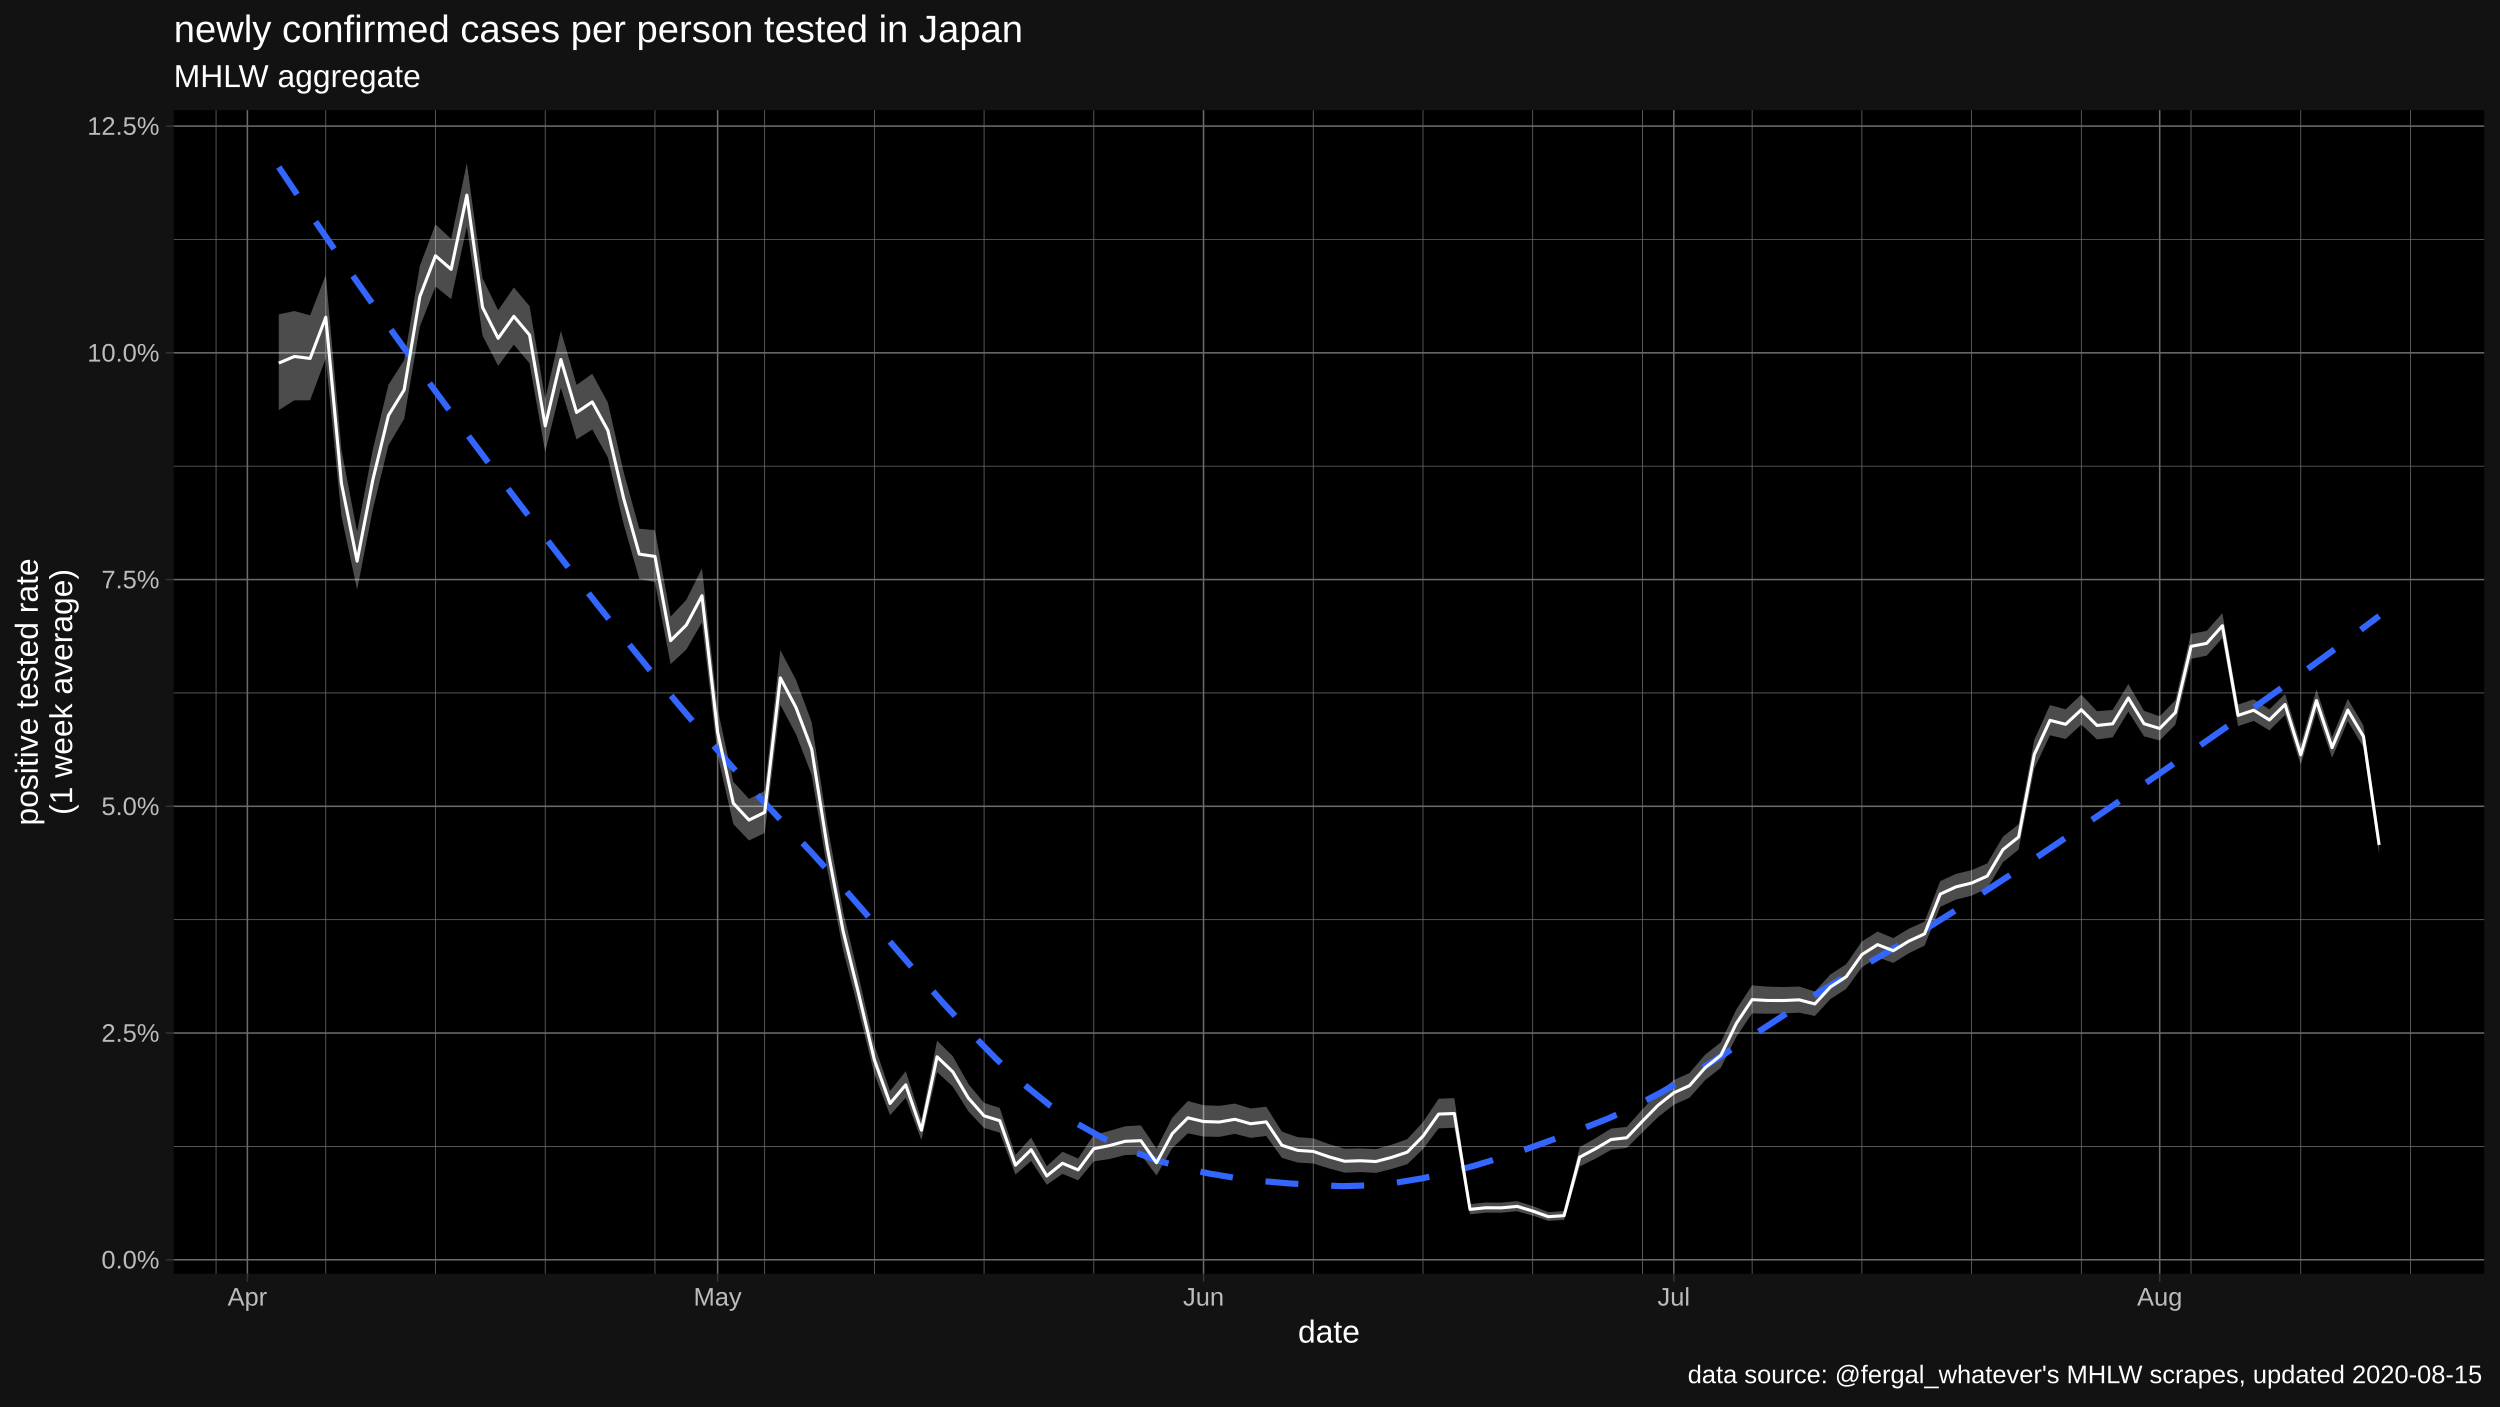
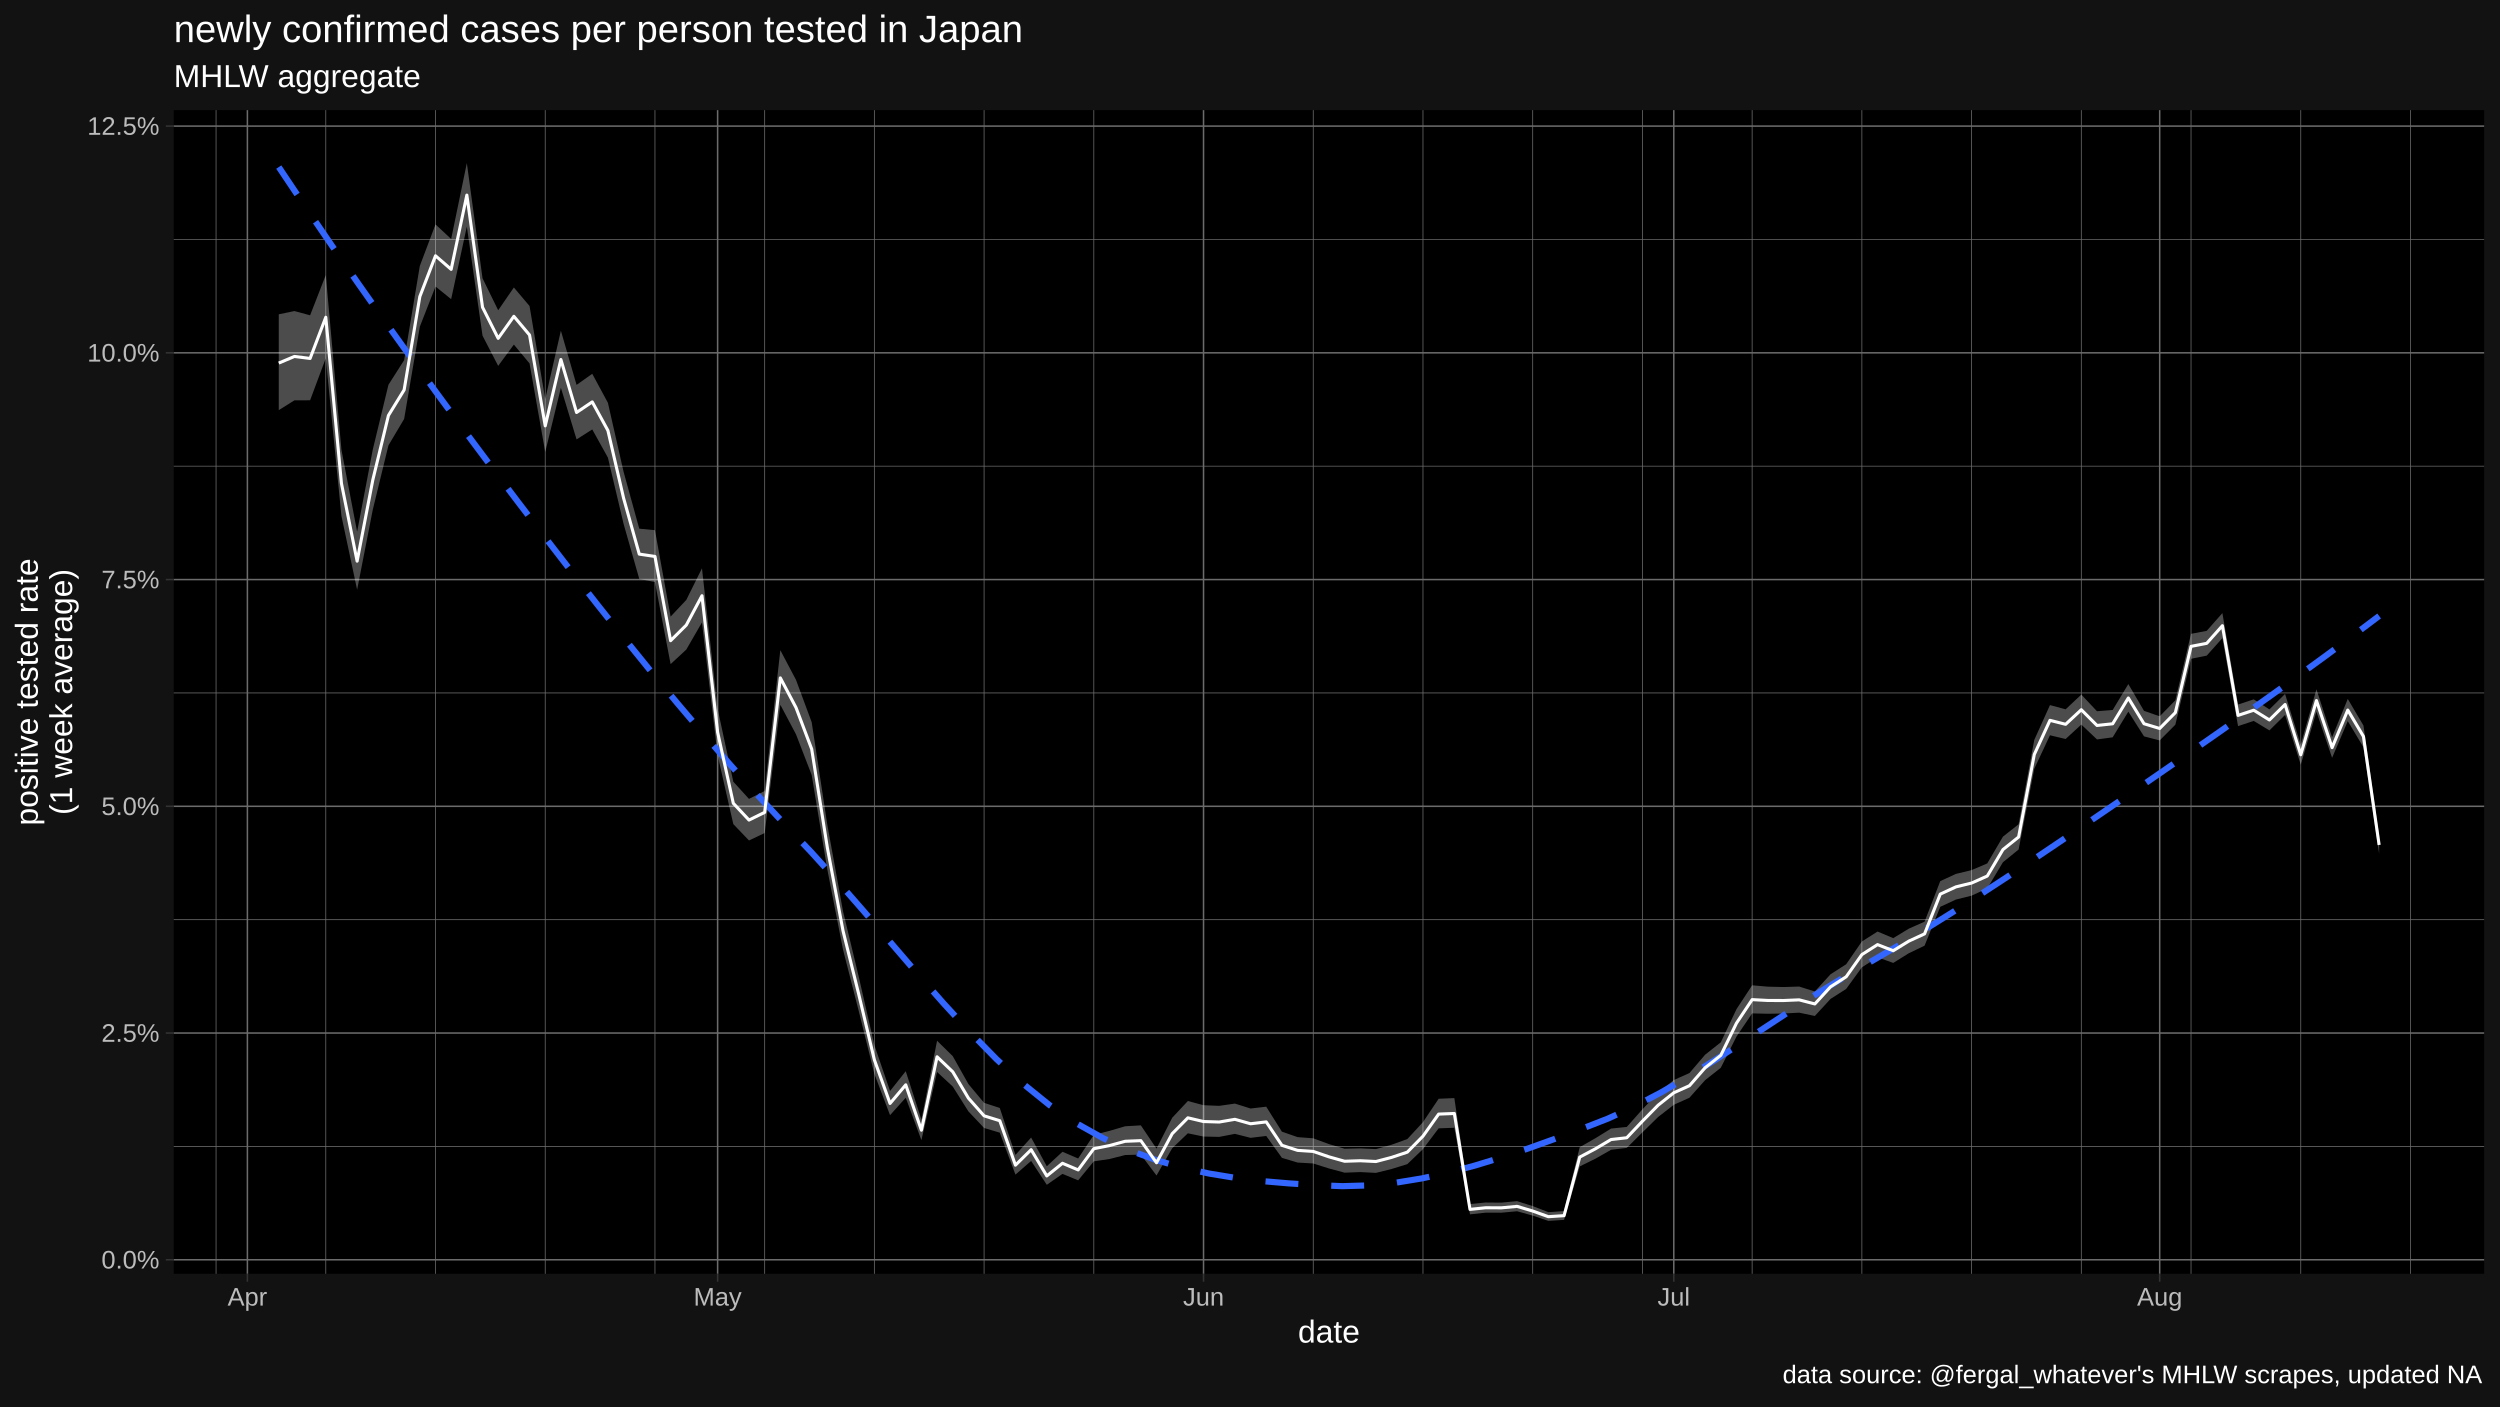
<svg xmlns="http://www.w3.org/2000/svg" viewBox="0 0 864.00 486.00">
  <defs>
    <style type="text/css">
    line, polyline, polygon, path, rect, circle {
      fill: none;
      stroke: #000000;
      stroke-linecap: round;
      stroke-linejoin: round;
      stroke-miterlimit: 10.00;
    }
  </style>
  </defs>
  <rect width="100%" height="100%" style="stroke: none; fill: #FFFFFF;" />
  <rect x="0.00" y="0.00" width="864.00" height="486.00" style="stroke-width: 1.07; stroke: #121212; fill: #121212;" />
  <defs>
    <clipPath id="cpNjAuMDR8ODU4LjUyfDQ0MC4yMnwzOC4wNw==">
      <rect x="60.04" y="38.07" width="798.48" height="402.15" />
    </clipPath>
  </defs>
  <rect x="60.04" y="38.07" width="798.48" height="402.15" style="stroke-width: 1.07; stroke: none; fill: #000000;" clip-path="url(#cpNjAuMDR8ODU4LjUyfDQ0MC4yMnwzOC4wNw==)" />
  <polyline points="60.04,396.19 858.52,396.19 " style="stroke-width: 0.27; stroke: #6B6B6B; stroke-linecap: butt;" clip-path="url(#cpNjAuMDR8ODU4LjUyfDQ0MC4yMnwzOC4wNw==)" />
  <polyline points="60.04,317.83 858.52,317.83 " style="stroke-width: 0.27; stroke: #6B6B6B; stroke-linecap: butt;" clip-path="url(#cpNjAuMDR8ODU4LjUyfDQ0MC4yMnwzOC4wNw==)" />
  <polyline points="60.04,239.47 858.52,239.47 " style="stroke-width: 0.27; stroke: #6B6B6B; stroke-linecap: butt;" clip-path="url(#cpNjAuMDR8ODU4LjUyfDQ0MC4yMnwzOC4wNw==)" />
  <polyline points="60.04,161.11 858.52,161.11 " style="stroke-width: 0.27; stroke: #6B6B6B; stroke-linecap: butt;" clip-path="url(#cpNjAuMDR8ODU4LjUyfDQ0MC4yMnwzOC4wNw==)" />
  <polyline points="60.04,82.75 858.52,82.75 " style="stroke-width: 0.27; stroke: #6B6B6B; stroke-linecap: butt;" clip-path="url(#cpNjAuMDR8ODU4LjUyfDQ0MC4yMnwzOC4wNw==)" />
  <polyline points="74.67,440.22 74.67,38.07 " style="stroke-width: 0.27; stroke: #6B6B6B; stroke-linecap: butt;" clip-path="url(#cpNjAuMDR8ODU4LjUyfDQ0MC4yMnwzOC4wNw==)" />
  <polyline points="112.59,440.22 112.59,38.07 " style="stroke-width: 0.27; stroke: #6B6B6B; stroke-linecap: butt;" clip-path="url(#cpNjAuMDR8ODU4LjUyfDQ0MC4yMnwzOC4wNw==)" />
  <polyline points="150.51,440.22 150.51,38.07 " style="stroke-width: 0.27; stroke: #6B6B6B; stroke-linecap: butt;" clip-path="url(#cpNjAuMDR8ODU4LjUyfDQ0MC4yMnwzOC4wNw==)" />
  <polyline points="188.43,440.22 188.43,38.07 " style="stroke-width: 0.27; stroke: #6B6B6B; stroke-linecap: butt;" clip-path="url(#cpNjAuMDR8ODU4LjUyfDQ0MC4yMnwzOC4wNw==)" />
  <polyline points="226.35,440.22 226.35,38.07 " style="stroke-width: 0.27; stroke: #6B6B6B; stroke-linecap: butt;" clip-path="url(#cpNjAuMDR8ODU4LjUyfDQ0MC4yMnwzOC4wNw==)" />
  <polyline points="264.27,440.22 264.27,38.07 " style="stroke-width: 0.27; stroke: #6B6B6B; stroke-linecap: butt;" clip-path="url(#cpNjAuMDR8ODU4LjUyfDQ0MC4yMnwzOC4wNw==)" />
  <polyline points="302.18,440.22 302.18,38.07 " style="stroke-width: 0.27; stroke: #6B6B6B; stroke-linecap: butt;" clip-path="url(#cpNjAuMDR8ODU4LjUyfDQ0MC4yMnwzOC4wNw==)" />
  <polyline points="340.10,440.22 340.10,38.07 " style="stroke-width: 0.27; stroke: #6B6B6B; stroke-linecap: butt;" clip-path="url(#cpNjAuMDR8ODU4LjUyfDQ0MC4yMnwzOC4wNw==)" />
  <polyline points="378.02,440.22 378.02,38.07 " style="stroke-width: 0.27; stroke: #6B6B6B; stroke-linecap: butt;" clip-path="url(#cpNjAuMDR8ODU4LjUyfDQ0MC4yMnwzOC4wNw==)" />
  <polyline points="453.86,440.22 453.86,38.07 " style="stroke-width: 0.27; stroke: #6B6B6B; stroke-linecap: butt;" clip-path="url(#cpNjAuMDR8ODU4LjUyfDQ0MC4yMnwzOC4wNw==)" />
  <polyline points="491.78,440.22 491.78,38.07 " style="stroke-width: 0.27; stroke: #6B6B6B; stroke-linecap: butt;" clip-path="url(#cpNjAuMDR8ODU4LjUyfDQ0MC4yMnwzOC4wNw==)" />
  <polyline points="529.70,440.22 529.70,38.07 " style="stroke-width: 0.27; stroke: #6B6B6B; stroke-linecap: butt;" clip-path="url(#cpNjAuMDR8ODU4LjUyfDQ0MC4yMnwzOC4wNw==)" />
  <polyline points="567.62,440.22 567.62,38.07 " style="stroke-width: 0.27; stroke: #6B6B6B; stroke-linecap: butt;" clip-path="url(#cpNjAuMDR8ODU4LjUyfDQ0MC4yMnwzOC4wNw==)" />
  <polyline points="605.54,440.22 605.54,38.07 " style="stroke-width: 0.27; stroke: #6B6B6B; stroke-linecap: butt;" clip-path="url(#cpNjAuMDR8ODU4LjUyfDQ0MC4yMnwzOC4wNw==)" />
  <polyline points="643.46,440.22 643.46,38.07 " style="stroke-width: 0.27; stroke: #6B6B6B; stroke-linecap: butt;" clip-path="url(#cpNjAuMDR8ODU4LjUyfDQ0MC4yMnwzOC4wNw==)" />
  <polyline points="681.38,440.22 681.38,38.07 " style="stroke-width: 0.27; stroke: #6B6B6B; stroke-linecap: butt;" clip-path="url(#cpNjAuMDR8ODU4LjUyfDQ0MC4yMnwzOC4wNw==)" />
  <polyline points="719.30,440.22 719.30,38.07 " style="stroke-width: 0.27; stroke: #6B6B6B; stroke-linecap: butt;" clip-path="url(#cpNjAuMDR8ODU4LjUyfDQ0MC4yMnwzOC4wNw==)" />
  <polyline points="757.22,440.22 757.22,38.07 " style="stroke-width: 0.27; stroke: #6B6B6B; stroke-linecap: butt;" clip-path="url(#cpNjAuMDR8ODU4LjUyfDQ0MC4yMnwzOC4wNw==)" />
  <polyline points="795.14,440.22 795.14,38.07 " style="stroke-width: 0.27; stroke: #6B6B6B; stroke-linecap: butt;" clip-path="url(#cpNjAuMDR8ODU4LjUyfDQ0MC4yMnwzOC4wNw==)" />
  <polyline points="833.06,440.22 833.06,38.07 " style="stroke-width: 0.27; stroke: #6B6B6B; stroke-linecap: butt;" clip-path="url(#cpNjAuMDR8ODU4LjUyfDQ0MC4yMnwzOC4wNw==)" />
  <polyline points="60.04,435.37 858.52,435.37 " style="stroke-width: 0.53; stroke: #6B6B6B; stroke-linecap: butt;" clip-path="url(#cpNjAuMDR8ODU4LjUyfDQ0MC4yMnwzOC4wNw==)" />
  <polyline points="60.04,357.01 858.52,357.01 " style="stroke-width: 0.53; stroke: #6B6B6B; stroke-linecap: butt;" clip-path="url(#cpNjAuMDR8ODU4LjUyfDQ0MC4yMnwzOC4wNw==)" />
  <polyline points="60.04,278.65 858.52,278.65 " style="stroke-width: 0.53; stroke: #6B6B6B; stroke-linecap: butt;" clip-path="url(#cpNjAuMDR8ODU4LjUyfDQ0MC4yMnwzOC4wNw==)" />
  <polyline points="60.04,200.29 858.52,200.29 " style="stroke-width: 0.53; stroke: #6B6B6B; stroke-linecap: butt;" clip-path="url(#cpNjAuMDR8ODU4LjUyfDQ0MC4yMnwzOC4wNw==)" />
  <polyline points="60.04,121.93 858.52,121.93 " style="stroke-width: 0.53; stroke: #6B6B6B; stroke-linecap: butt;" clip-path="url(#cpNjAuMDR8ODU4LjUyfDQ0MC4yMnwzOC4wNw==)" />
  <polyline points="60.04,43.57 858.52,43.57 " style="stroke-width: 0.53; stroke: #6B6B6B; stroke-linecap: butt;" clip-path="url(#cpNjAuMDR8ODU4LjUyfDQ0MC4yMnwzOC4wNw==)" />
  <polyline points="85.50,440.22 85.50,38.07 " style="stroke-width: 0.53; stroke: #6B6B6B; stroke-linecap: butt;" clip-path="url(#cpNjAuMDR8ODU4LjUyfDQ0MC4yMnwzOC4wNw==)" />
  <polyline points="248.01,440.22 248.01,38.07 " style="stroke-width: 0.53; stroke: #6B6B6B; stroke-linecap: butt;" clip-path="url(#cpNjAuMDR8ODU4LjUyfDQ0MC4yMnwzOC4wNw==)" />
  <polyline points="415.94,440.22 415.94,38.07 " style="stroke-width: 0.53; stroke: #6B6B6B; stroke-linecap: butt;" clip-path="url(#cpNjAuMDR8ODU4LjUyfDQ0MC4yMnwzOC4wNw==)" />
  <polyline points="578.46,440.22 578.46,38.07 " style="stroke-width: 0.53; stroke: #6B6B6B; stroke-linecap: butt;" clip-path="url(#cpNjAuMDR8ODU4LjUyfDQ0MC4yMnwzOC4wNw==)" />
  <polyline points="746.39,440.22 746.39,38.07 " style="stroke-width: 0.53; stroke: #6B6B6B; stroke-linecap: butt;" clip-path="url(#cpNjAuMDR8ODU4LjUyfDQ0MC4yMnwzOC4wNw==)" />
  <polygon points="96.34,108.62 101.75,107.50 107.17,108.97 112.59,95.06 118.00,155.43 123.42,183.76 128.84,155.34 134.25,132.97 139.67,124.47 145.09,91.90 150.51,77.55 155.92,82.59 161.34,56.35 166.76,96.16 172.17,107.23 177.59,99.35 183.01,105.76 188.43,137.94 193.84,114.28 199.26,133.02 204.68,129.18 210.09,139.20 215.51,163.04 220.93,182.71 226.35,183.23 231.76,213.10 237.18,207.33 242.60,196.41 248.01,244.94 253.43,270.16 258.85,276.10 264.27,273.35 269.68,224.70 275.10,234.97 280.52,249.60 285.93,285.08 291.35,314.93 296.77,337.50 302.18,361.19 307.60,377.05 313.02,370.21 318.44,386.94 323.85,359.68 329.27,365.00 334.69,374.65 340.10,381.14 345.52,382.91 350.94,399.15 356.36,393.13 361.77,403.06 367.19,398.05 372.61,400.37 378.02,392.21 383.44,390.83 388.86,389.24 394.28,388.92 399.69,396.97 405.11,386.30 410.53,380.51 415.94,381.96 421.36,382.18 426.78,381.40 432.20,383.10 437.61,382.47 443.03,391.10 448.45,392.99 453.86,393.40 459.28,395.40 464.70,397.00 470.11,396.88 475.53,397.13 480.95,395.61 486.37,393.66 491.78,387.81 497.20,379.73 502.62,379.50 508.03,416.12 513.45,415.58 518.87,415.63 524.29,415.11 529.70,416.83 535.12,418.92 540.54,418.56 545.95,396.46 551.37,393.37 556.79,390.03 562.21,389.47 567.62,383.39 573.04,377.65 578.46,373.26 583.87,370.85 589.29,364.50 594.71,360.22 600.13,348.76 605.54,340.52 610.96,340.99 616.38,341.12 621.79,340.95 627.21,342.66 632.63,336.71 638.04,333.24 643.46,325.38 648.88,321.94 654.30,324.22 659.71,320.93 665.13,318.53 670.55,304.51 675.96,302.02 681.38,300.71 686.80,298.40 692.22,289.14 697.63,284.86 703.05,255.70 708.47,243.68 713.88,245.14 719.30,240.05 724.72,245.80 730.14,245.37 735.55,236.41 740.97,245.67 746.39,247.55 751.80,242.03 757.22,219.05 762.64,218.02 768.06,211.88 773.47,243.48 778.89,241.70 784.31,245.17 789.72,239.82 795.14,257.37 800.56,238.22 805.97,254.81 811.39,241.54 816.81,250.73 822.23,288.94 822.23,295.04 816.81,258.26 811.39,249.21 805.97,261.91 800.56,245.94 795.14,264.28 789.72,247.09 784.31,252.43 778.89,249.15 773.47,250.95 768.06,220.53 762.64,226.59 757.22,227.68 751.80,250.46 746.39,255.89 740.97,254.49 735.55,245.94 730.14,254.82 724.72,255.55 719.30,250.41 713.88,255.40 708.47,254.11 703.05,265.67 697.63,293.59 692.22,297.99 686.80,307.02 681.38,309.54 675.96,310.89 670.55,313.40 665.13,326.83 659.71,329.43 654.30,332.79 648.88,330.85 643.46,334.31 638.04,341.77 632.63,345.23 627.21,351.12 621.79,349.98 616.38,350.27 610.96,350.35 605.54,350.23 600.13,358.24 594.71,369.02 589.29,373.30 583.87,379.38 578.46,381.82 573.04,386.04 567.62,391.35 562.21,396.71 556.79,397.37 551.37,400.45 545.95,403.12 540.54,421.59 535.12,421.94 529.70,420.11 524.29,418.61 518.87,419.11 513.45,419.10 508.03,419.68 502.62,389.76 497.20,389.95 491.78,397.13 486.37,402.33 480.95,404.00 475.53,405.35 470.11,405.07 464.70,405.28 459.28,403.82 453.86,402.10 448.45,401.78 443.03,400.15 437.61,392.59 432.20,393.24 426.78,391.86 421.36,392.91 415.94,392.79 410.53,391.67 405.11,396.83 399.69,406.25 394.28,399.04 388.86,399.18 383.44,400.56 378.02,401.36 372.61,407.93 367.19,405.69 361.77,409.47 356.36,401.22 350.94,405.95 345.52,391.45 340.10,389.83 334.69,384.11 329.27,375.51 323.85,370.48 318.44,394.03 313.02,379.37 307.60,385.41 302.18,371.12 296.77,349.37 291.35,328.19 285.93,300.53 280.52,267.85 275.10,253.80 269.68,243.56 264.27,287.90 258.85,290.47 253.43,284.81 248.01,260.98 242.60,215.11 237.18,224.50 231.76,229.52 226.35,201.16 220.93,200.08 215.51,181.05 210.09,158.15 204.68,148.41 199.26,151.86 193.84,134.01 188.43,156.22 183.01,125.60 177.59,119.09 172.17,126.45 166.76,116.01 161.34,78.30 155.92,103.39 150.51,99.02 145.09,112.91 139.67,144.79 134.25,153.92 128.84,176.13 123.42,203.82 118.00,178.33 112.59,123.82 107.17,138.34 101.75,138.36 96.34,141.75 " style="stroke-width: 1.07; stroke: none; fill: #FFFFFF; fill-opacity: 0.30;" clip-path="url(#cpNjAuMDR8ODU4LjUyfDQ0MC4yMnwzOC4wNw==)" />
  <polyline points="96.34,57.74 105.52,71.45 114.71,84.90 123.90,98.13 133.09,111.14 142.28,123.95 151.47,136.58 160.65,149.03 169.84,161.33 179.03,173.48 188.22,185.51 197.41,197.40 206.60,209.14 215.79,220.69 224.97,232.02 234.16,243.12 243.35,253.95 252.54,264.48 261.73,274.70 270.92,284.57 280.11,294.22 289.29,304.35 298.48,314.87 307.67,325.58 316.86,336.26 326.05,346.71 335.24,356.71 344.42,366.07 353.61,374.57 362.80,382.00 371.99,388.20 381.18,393.34 390.37,397.54 399.56,400.92 408.74,403.57 417.93,405.59 427.12,407.10 436.31,408.20 445.50,408.98 454.69,409.56 463.87,409.94 473.06,409.68 482.25,408.76 491.44,407.25 500.63,405.24 509.82,402.79 519.01,399.98 528.19,396.89 537.38,393.58 546.57,390.15 555.76,386.56 564.95,382.34 574.14,377.50 583.33,372.17 592.51,366.47 601.70,360.54 610.89,354.50 620.08,348.47 629.27,342.60 638.46,336.99 647.64,331.71 656.83,326.33 666.02,320.75 675.21,315.02 684.40,309.14 693.59,303.13 702.78,297.03 711.96,290.84 721.15,284.59 730.34,278.31 739.53,272.00 748.72,265.67 757.91,259.31 767.10,252.90 776.28,246.44 785.47,239.91 794.66,233.29 803.85,226.59 813.04,219.79 822.23,212.88 " style="stroke-width: 2.13; stroke: #3366FF; stroke-dasharray: 11.38,11.38; stroke-linecap: butt;" clip-path="url(#cpNjAuMDR8ODU4LjUyfDQ0MC4yMnwzOC4wNw==)" />
  <polyline points="96.34,125.48 101.75,123.19 107.17,123.88 112.59,109.65 118.00,167.05 123.42,193.93 128.84,165.87 134.25,143.57 139.67,134.75 145.09,102.51 150.51,88.40 155.92,93.09 161.34,67.43 166.76,106.19 172.17,116.93 177.59,109.32 183.01,115.78 188.43,147.18 193.84,124.25 199.26,142.55 204.68,138.90 210.09,148.78 215.51,172.15 220.93,191.50 226.35,192.31 231.76,221.42 237.18,216.03 242.60,205.89 248.01,253.08 253.43,277.61 258.85,283.41 264.27,280.75 269.68,234.28 275.10,244.55 280.52,258.89 285.93,292.95 291.35,321.70 296.77,343.58 302.18,366.28 307.60,381.35 313.02,374.92 318.44,390.59 323.85,365.23 329.27,370.41 334.69,379.53 340.10,385.63 345.52,387.32 350.94,402.68 356.36,397.33 361.77,406.40 367.19,402.03 372.61,404.32 378.02,396.99 383.44,395.91 388.86,394.43 394.28,394.21 399.69,401.85 405.11,391.80 410.53,386.32 415.94,387.60 421.36,387.77 426.78,386.84 432.20,388.37 437.61,387.73 443.03,395.82 448.45,397.57 453.86,397.93 459.28,399.80 464.70,401.33 470.11,401.15 475.53,401.42 480.95,399.99 486.37,398.18 491.78,392.66 497.20,385.03 502.62,384.82 508.03,417.96 513.45,417.40 518.87,417.43 524.29,416.92 529.70,418.53 535.12,420.49 540.54,420.13 545.95,399.90 551.37,397.03 556.79,393.82 562.21,393.21 567.62,387.49 573.04,381.96 578.46,377.66 583.87,375.22 589.29,369.01 594.71,364.72 600.13,353.60 605.54,345.47 610.96,345.76 616.38,345.78 621.79,345.55 627.21,346.96 632.63,341.04 638.04,337.57 643.46,329.91 648.88,326.46 654.30,328.57 659.71,325.24 665.13,322.74 670.55,309.01 675.96,306.51 681.38,305.18 686.80,302.76 692.22,293.62 697.63,289.27 703.05,260.74 708.47,248.95 713.88,250.32 719.30,245.28 724.72,250.72 730.14,250.14 735.55,241.22 740.97,250.12 746.39,251.76 751.80,246.28 757.22,223.39 762.64,222.34 768.06,216.24 773.47,247.24 778.89,245.45 784.31,248.82 789.72,243.48 795.14,260.85 800.56,242.11 805.97,258.38 811.39,245.40 816.81,254.52 822.23,292.01 " style="stroke-width: 1.07; stroke: #FFFFFF; stroke-linecap: butt;" clip-path="url(#cpNjAuMDR8ODU4LjUyfDQ0MC4yMnwzOC4wNw==)" />
  <defs>
    <clipPath id="cpMC4wMHw4NjQuMDB8NDg2LjAwfDAuMDA=">
      <rect x="0.00" y="0.00" width="864.00" height="486.00" />
    </clipPath>
  </defs>
  <g clip-path="url(#cpMC4wMHw4NjQuMDB8NDg2LjAwfDAuMDA=)">
    <text x="35.05" y="438.40" style="font-size: 8.80px; fill: #BCBCBC; font-family: Liberation Sans;" textLength="20.06px" lengthAdjust="spacingAndGlyphs">0.0%</text>
  </g>
  <g clip-path="url(#cpMC4wMHw4NjQuMDB8NDg2LjAwfDAuMDA=)">
    <text x="35.05" y="360.04" style="font-size: 8.80px; fill: #BCBCBC; font-family: Liberation Sans;" textLength="20.06px" lengthAdjust="spacingAndGlyphs">2.5%</text>
  </g>
  <g clip-path="url(#cpMC4wMHw4NjQuMDB8NDg2LjAwfDAuMDA=)">
    <text x="35.05" y="281.68" style="font-size: 8.80px; fill: #BCBCBC; font-family: Liberation Sans;" textLength="20.06px" lengthAdjust="spacingAndGlyphs">5.0%</text>
  </g>
  <g clip-path="url(#cpMC4wMHw4NjQuMDB8NDg2LjAwfDAuMDA=)">
    <text x="35.05" y="203.32" style="font-size: 8.80px; fill: #BCBCBC; font-family: Liberation Sans;" textLength="20.06px" lengthAdjust="spacingAndGlyphs">7.5%</text>
  </g>
  <g clip-path="url(#cpMC4wMHw4NjQuMDB8NDg2LjAwfDAuMDA=)">
    <text x="30.16" y="124.96" style="font-size: 8.80px; fill: #BCBCBC; font-family: Liberation Sans;" textLength="24.95px" lengthAdjust="spacingAndGlyphs">10.0%</text>
  </g>
  <g clip-path="url(#cpMC4wMHw4NjQuMDB8NDg2LjAwfDAuMDA=)">
    <text x="30.16" y="46.59" style="font-size: 8.80px; fill: #BCBCBC; font-family: Liberation Sans;" textLength="24.95px" lengthAdjust="spacingAndGlyphs">12.5%</text>
  </g>
  <polyline points="57.30,435.37 60.04,435.37 " style="stroke-width: 0.53; stroke: #333333; stroke-linecap: butt;" clip-path="url(#cpMC4wMHw4NjQuMDB8NDg2LjAwfDAuMDA=)" />
  <polyline points="57.30,357.01 60.04,357.01 " style="stroke-width: 0.53; stroke: #333333; stroke-linecap: butt;" clip-path="url(#cpMC4wMHw4NjQuMDB8NDg2LjAwfDAuMDA=)" />
  <polyline points="57.30,278.65 60.04,278.65 " style="stroke-width: 0.53; stroke: #333333; stroke-linecap: butt;" clip-path="url(#cpMC4wMHw4NjQuMDB8NDg2LjAwfDAuMDA=)" />
  <polyline points="57.30,200.29 60.04,200.29 " style="stroke-width: 0.53; stroke: #333333; stroke-linecap: butt;" clip-path="url(#cpMC4wMHw4NjQuMDB8NDg2LjAwfDAuMDA=)" />
  <polyline points="57.30,121.93 60.04,121.93 " style="stroke-width: 0.53; stroke: #333333; stroke-linecap: butt;" clip-path="url(#cpMC4wMHw4NjQuMDB8NDg2LjAwfDAuMDA=)" />
  <polyline points="57.30,43.57 60.04,43.57 " style="stroke-width: 0.53; stroke: #333333; stroke-linecap: butt;" clip-path="url(#cpMC4wMHw4NjQuMDB8NDg2LjAwfDAuMDA=)" />
  <polyline points="85.50,442.96 85.50,440.22 " style="stroke-width: 0.53; stroke: #333333; stroke-linecap: butt;" clip-path="url(#cpMC4wMHw4NjQuMDB8NDg2LjAwfDAuMDA=)" />
  <polyline points="248.01,442.96 248.01,440.22 " style="stroke-width: 0.53; stroke: #333333; stroke-linecap: butt;" clip-path="url(#cpMC4wMHw4NjQuMDB8NDg2LjAwfDAuMDA=)" />
  <polyline points="415.94,442.96 415.94,440.22 " style="stroke-width: 0.53; stroke: #333333; stroke-linecap: butt;" clip-path="url(#cpMC4wMHw4NjQuMDB8NDg2LjAwfDAuMDA=)" />
  <polyline points="578.46,442.96 578.46,440.22 " style="stroke-width: 0.53; stroke: #333333; stroke-linecap: butt;" clip-path="url(#cpMC4wMHw4NjQuMDB8NDg2LjAwfDAuMDA=)" />
  <polyline points="746.39,442.96 746.39,440.22 " style="stroke-width: 0.53; stroke: #333333; stroke-linecap: butt;" clip-path="url(#cpMC4wMHw4NjQuMDB8NDg2LjAwfDAuMDA=)" />
  <g clip-path="url(#cpMC4wMHw4NjQuMDB8NDg2LjAwfDAuMDA=)">
    <text x="78.65" y="451.21" style="font-size: 8.80px; fill: #BCBCBC; font-family: Liberation Sans;" textLength="13.69px" lengthAdjust="spacingAndGlyphs">Apr</text>
  </g>
  <g clip-path="url(#cpMC4wMHw4NjQuMDB8NDg2LjAwfDAuMDA=)">
    <text x="239.70" y="451.21" style="font-size: 8.80px; fill: #BCBCBC; font-family: Liberation Sans;" textLength="16.62px" lengthAdjust="spacingAndGlyphs">May</text>
  </g>
  <g clip-path="url(#cpMC4wMHw4NjQuMDB8NDg2LjAwfDAuMDA=)">
    <text x="408.85" y="451.21" style="font-size: 8.80px; fill: #BCBCBC; font-family: Liberation Sans;" textLength="14.19px" lengthAdjust="spacingAndGlyphs">Jun</text>
  </g>
  <g clip-path="url(#cpMC4wMHw4NjQuMDB8NDg2LjAwfDAuMDA=)">
    <text x="572.83" y="451.21" style="font-size: 8.80px; fill: #BCBCBC; font-family: Liberation Sans;" textLength="11.25px" lengthAdjust="spacingAndGlyphs">Jul</text>
  </g>
  <g clip-path="url(#cpMC4wMHw4NjQuMDB8NDg2LjAwfDAuMDA=)">
    <text x="738.56" y="451.21" style="font-size: 8.80px; fill: #BCBCBC; font-family: Liberation Sans;" textLength="15.66px" lengthAdjust="spacingAndGlyphs">Aug</text>
  </g>
  <g clip-path="url(#cpMC4wMHw4NjQuMDB8NDg2LjAwfDAuMDA=)">
    <text x="448.58" y="464.01" style="font-size: 11.00px; fill: #FFFFFF; font-family: Liberation Sans;" textLength="21.41px" lengthAdjust="spacingAndGlyphs">date</text>
  </g>
  <g clip-path="url(#cpMC4wMHw4NjQuMDB8NDg2LjAwfDAuMDA=)">
    <text transform="translate(13.05,285.31) rotate(-90)" style="font-size: 11.00px; fill: #FFFFFF; font-family: Liberation Sans;" textLength="92.33px" lengthAdjust="spacingAndGlyphs">positive tested rate</text>
  </g>
  <g clip-path="url(#cpMC4wMHw4NjQuMDB8NDg2LjAwfDAuMDA=)">
    <text transform="translate(24.93,281.64) rotate(-90)" style="font-size: 11.00px; fill: #FFFFFF; font-family: Liberation Sans;" textLength="84.99px" lengthAdjust="spacingAndGlyphs">(1 week average)</text>
  </g>
  <g clip-path="url(#cpMC4wMHw4NjQuMDB8NDg2LjAwfDAuMDA=)">
    <text x="60.04" y="30.10" style="font-size: 11.00px; fill: #FFFFFF; font-family: Liberation Sans;" textLength="86.21px" lengthAdjust="spacingAndGlyphs">MHLW aggregate</text>
  </g>
  <g clip-path="url(#cpMC4wMHw4NjQuMDB8NDg2LjAwfDAuMDA=)">
    <text x="60.04" y="14.56" style="font-size: 13.20px; fill: #FFFFFF; font-family: Liberation Sans;" textLength="293.49px" lengthAdjust="spacingAndGlyphs">newly confirmed cases per person tested in Japan</text>
  </g>
  <g clip-path="url(#cpMC4wMHw4NjQuMDB8NDg2LjAwfDAuMDA=)">
-     <text x="583.27" y="478.03" style="font-size: 8.80px; fill: #FFFFFF; font-family: Liberation Sans;" textLength="275.25px" lengthAdjust="spacingAndGlyphs">data source: @fergal_whatever's MHLW scrapes, updated 2020-08-15</text>
+     <text x="616.06" y="478.03" style="font-size: 8.80px; fill: #FFFFFF; font-family: Liberation Sans;" textLength="242.46px" lengthAdjust="spacingAndGlyphs">data source: @fergal_whatever's MHLW scrapes, updated NA</text>
  </g>
</svg>
